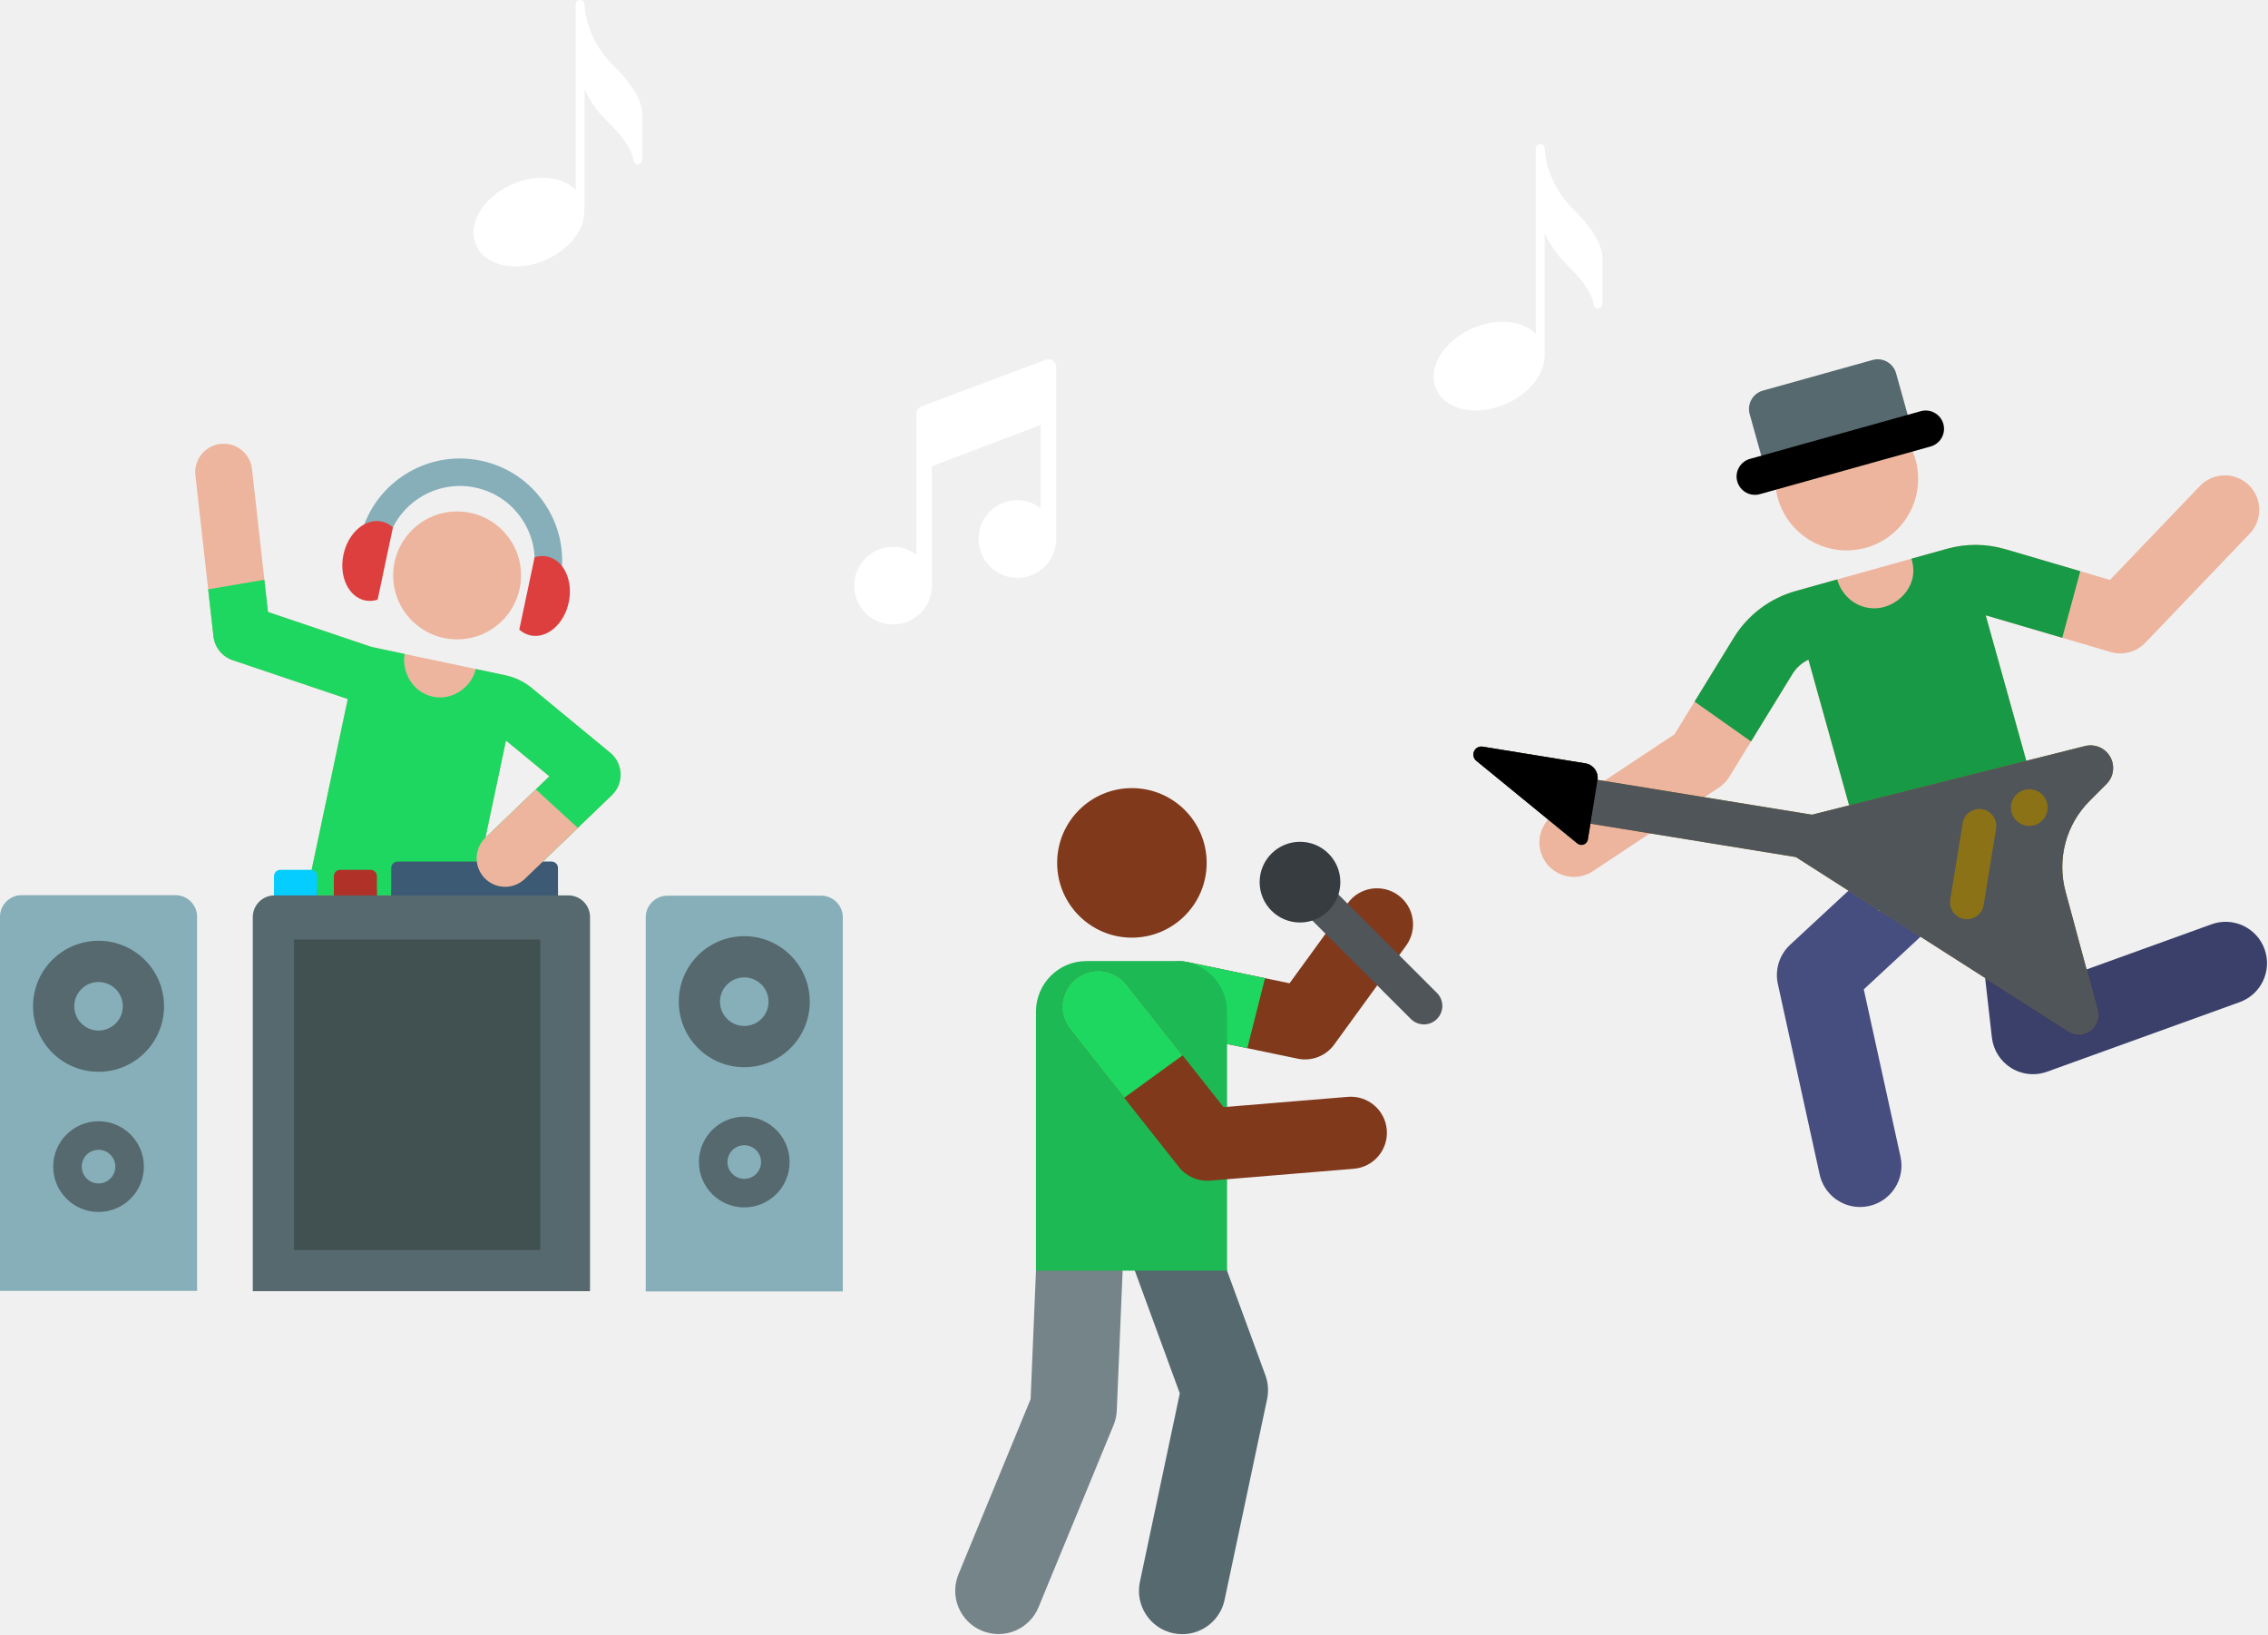
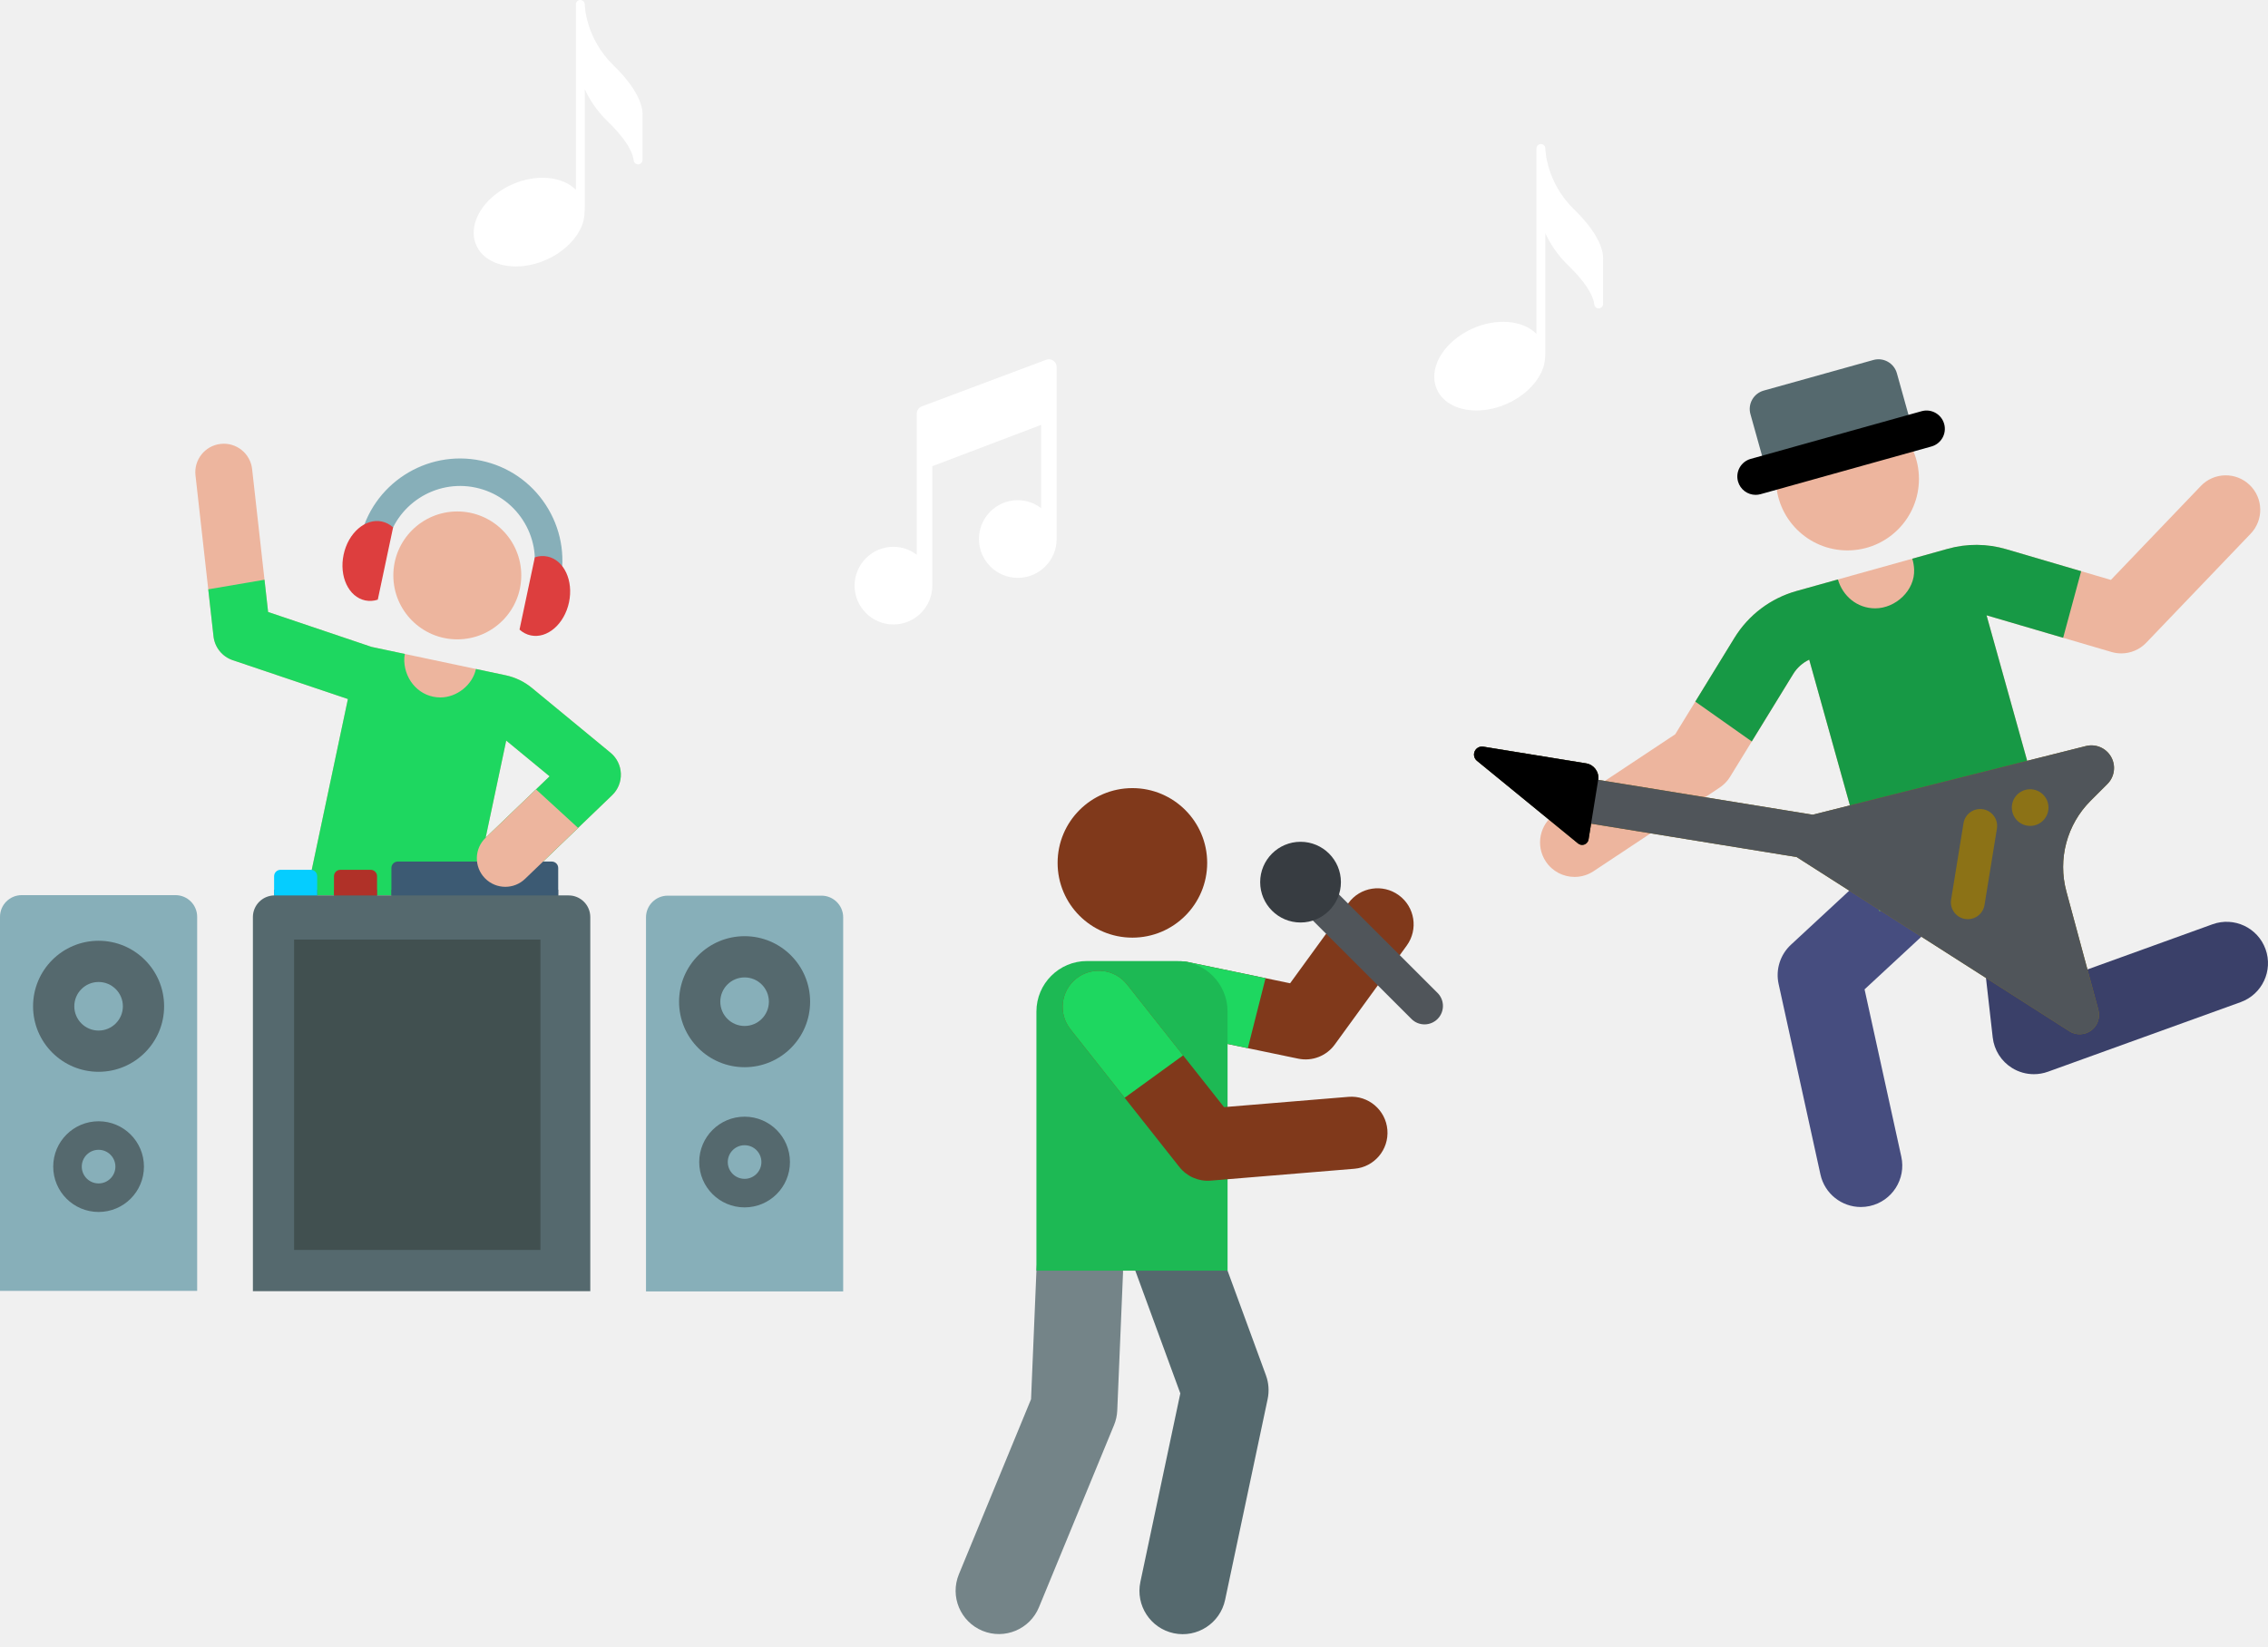
- <svg xmlns="http://www.w3.org/2000/svg" width="1370" height="987" viewBox="0 0 1370 987" fill="none">
-   <path d="M1228.04 648.78C1223.44 648.78 1218.86 647.508 1214.86 645.02C1208.36 640.986 1204.07 634.2 1203.21 626.599L1192.36 530.981C1190.81 517.265 1200.67 504.884 1214.39 503.329C1228.11 501.778 1240.48 511.634 1242.04 525.35L1249.31 589.523L1335.92 558.237C1348.91 553.547 1363.23 560.271 1367.92 573.254C1372.61 586.237 1365.89 600.565 1352.91 605.256L1236.53 647.293C1233.78 648.288 1230.9 648.78 1228.04 648.78Z" fill="#3A4069" />
-   <path d="M1123.57 729C1112.09 729 1101.75 721.036 1099.18 709.357L1073.93 594.296C1072.03 585.643 1074.85 576.63 1081.35 570.606L1159.42 498.231C1169.54 488.847 1185.35 489.445 1194.74 499.568C1204.13 509.691 1203.53 525.507 1193.4 534.892L1125.82 597.545L1148.01 698.638C1150.97 712.122 1142.44 725.452 1128.96 728.412C1127.15 728.81 1125.35 729 1123.57 729Z" fill="#464D7F" />
-   <path d="M1115.49 332.426C1139.33 332.426 1158.66 313.099 1158.66 289.256C1158.66 265.414 1139.33 246.086 1115.49 246.086C1091.65 246.086 1072.32 265.414 1072.32 289.256C1072.32 313.099 1091.65 332.426 1115.49 332.426Z" fill="#EDB59E" />
-   <path d="M1358.31 292.875C1350 284.921 1336.81 285.208 1328.86 293.519L1274.55 350.254L1211.33 331.688C1199.81 328.309 1187.62 328.227 1176.07 331.453L1117.99 347.665C1117.99 347.666 1117.99 347.666 1117.99 347.667L1084.84 356.921C1069.12 361.307 1055.77 371.383 1047.23 385.288L1011.5 443.487L939.196 491.446C929.61 497.805 926.993 510.732 933.352 520.318C937.362 526.363 943.982 529.635 950.729 529.635C954.683 529.635 958.682 528.51 962.224 526.161L1038.36 475.661C1040.88 473.986 1043.01 471.782 1044.6 469.201L1082.73 407.083C1085.07 403.278 1088.43 400.298 1092.4 398.418L1134.79 550.227L1241.05 520.56L1199.48 371.631C1199.51 371.642 1199.55 371.65 1199.59 371.66L1274.97 393.796C1276.91 394.365 1278.88 394.641 1280.84 394.641C1286.44 394.64 1291.9 392.38 1295.89 388.213L1358.96 322.326C1366.91 314.015 1366.62 300.83 1358.31 292.875Z" fill="#EDB59E" />
-   <path d="M1245.72 385.207L1256.62 344.988L1211.33 331.689C1199.81 328.31 1187.62 328.228 1176.07 331.454L1154.63 337.439C1155.26 339.504 1155.65 341.673 1155.75 343.907C1156.32 356.603 1144.54 367.416 1132.24 367.416C1121.22 367.416 1112.6 359.885 1109.73 349.972L1084.84 356.921C1069.13 361.307 1055.77 371.383 1047.23 385.288L1023.62 423.751L1057.72 447.823L1082.73 407.085C1085.07 403.28 1088.43 400.3 1092.4 398.42L1134.79 550.229L1241.05 520.562L1199.48 371.633C1199.51 371.644 1199.55 371.652 1199.59 371.662L1245.72 385.207Z" fill="#179945" />
-   <path d="M1145.34 225.438C1143.62 219.3 1137.26 215.715 1131.12 217.427L1064.92 235.91C1058.78 237.624 1055.2 243.988 1056.91 250.125L1068.98 293.358L1157.41 268.673L1145.34 225.438Z" fill="#55696E" />
-   <path d="M1259.46 450.597L1094.54 492.071L964.993 471.021C965.69 466.274 962.455 461.83 957.703 461.057L895.612 450.968C893.454 450.617 891.327 451.76 890.43 453.754C889.531 455.747 890.084 458.097 891.777 459.481L952.822 509.412C953.903 510.296 955.374 510.536 956.68 510.042C957.986 509.547 958.929 508.393 959.153 507.015L960.703 497.473L1084.82 517.64L1249.45 622.823C1253.51 625.417 1258.75 625.248 1262.63 622.397C1266.52 619.546 1268.25 614.601 1267 609.95L1247.68 538.415C1242.4 518.868 1247.97 497.99 1262.29 483.675L1272.45 473.51C1276.8 469.165 1277.71 462.453 1274.68 457.107C1271.64 451.763 1265.42 449.098 1259.46 450.597Z" fill="#8C7216" />
-   <path d="M1259.46 450.597L1094.54 492.071L964.993 471.021C965.69 466.274 962.455 461.83 957.703 461.057L895.612 450.968C893.454 450.617 891.327 451.76 890.43 453.754C889.531 455.747 890.084 458.097 891.777 459.481L952.822 509.412C953.903 510.296 955.374 510.536 956.68 510.042C957.986 509.547 958.929 508.393 959.153 507.015L960.703 497.473L1084.82 517.64L1249.45 622.823C1253.51 625.417 1258.75 625.248 1262.63 622.397C1266.52 619.546 1268.25 614.601 1267 609.95L1247.68 538.415C1242.4 518.868 1247.97 497.99 1262.29 483.675L1272.45 473.51C1276.8 469.165 1277.71 462.453 1274.68 457.107C1271.64 451.763 1265.42 449.098 1259.46 450.597ZM1205.74 500.483L1198.25 546.59C1197.73 549.808 1195.76 552.43 1193.11 553.895C1191.17 554.968 1188.88 555.421 1186.52 555.039C1180.95 554.134 1177.17 548.884 1178.08 543.311L1185.57 497.205C1186.47 491.634 1191.72 487.851 1197.29 488.756C1202.87 489.66 1206.65 494.911 1205.74 500.483ZM1231.17 497.439C1225.82 500.401 1219.08 498.466 1216.12 493.119C1213.16 487.771 1215.1 481.034 1220.44 478.073C1225.79 475.112 1232.53 477.046 1235.49 482.394C1238.45 487.74 1236.52 494.478 1231.17 497.439Z" fill="#50555A" />
-   <path d="M890.427 453.754C889.528 455.747 890.081 458.097 891.774 459.481L952.82 509.412C953.901 510.296 955.372 510.536 956.678 510.042C957.984 509.547 958.927 508.393 959.151 507.015L960.701 497.475L964.992 471.022C965.69 466.275 962.454 461.831 957.702 461.058L895.611 450.969C893.451 450.618 891.325 451.76 890.427 453.754Z" fill="black" />
-   <path d="M1060.05 298.876C1055.21 298.876 1050.77 295.675 1049.4 290.784C1047.76 284.899 1051.2 278.796 1057.08 277.153L1160.25 248.35C1166.14 246.705 1172.24 250.146 1173.89 256.031C1175.53 261.917 1172.09 268.02 1166.2 269.663L1063.03 298.465C1062.04 298.742 1061.04 298.876 1060.05 298.876Z" fill="black" />
-   <path d="M370.53 39.587C353.353 22.946 353.074 2.878 353.074 2.683C353.074 1.202 351.872 0 350.391 0C348.91 0 347.709 1.202 347.709 2.683V32.451V114.658C339.607 106.441 323.693 104.821 308.857 111.557C298.595 116.22 290.595 124.131 287.454 132.724C285.404 138.334 285.525 143.825 287.797 148.606C291.585 156.571 300.774 160.922 311.494 160.922C317.485 160.922 323.955 159.562 330.225 156.716C340.487 152.053 348.489 144.142 351.628 135.549C352.921 132.007 353.077 128.426 353.077 124.716C353.077 122.704 353.077 120.694 353.077 118.682C353.077 115.809 353.077 112.936 353.077 110.065C353.077 106.634 353.077 103.206 353.077 99.774C353.077 96.091 353.077 92.408 353.077 88.721C353.077 85.086 353.077 81.454 353.077 77.819C353.077 74.538 353.077 71.259 353.077 67.978C353.077 65.355 353.077 62.733 353.077 60.11C353.077 58.449 353.077 56.788 353.077 55.125C353.077 54.693 353.077 54.258 353.077 53.827C355.902 60.008 360.189 66.801 366.802 73.207C380.422 86.4 382.386 94.092 382.598 96.788C382.708 98.189 383.877 99.259 385.27 99.259C385.305 99.259 385.34 99.259 385.377 99.257C386.818 99.2 387.952 98.017 387.952 96.576V69.915C388.175 67.831 388.341 56.84 370.53 39.587Z" fill="white" />
-   <path d="M950.53 126.587C933.353 109.946 933.074 89.878 933.074 89.683C933.074 88.202 931.872 87 930.391 87C928.91 87 927.709 88.202 927.709 89.683V119.451V201.658C919.607 193.441 903.693 191.821 888.857 198.557C878.595 203.22 870.595 211.131 867.454 219.724C865.404 225.334 865.525 230.825 867.797 235.606C871.585 243.571 880.774 247.922 891.494 247.922C897.485 247.922 903.955 246.562 910.225 243.716C920.487 239.053 928.489 231.142 931.628 222.549C932.921 219.007 933.077 215.426 933.077 211.716C933.077 209.704 933.077 207.694 933.077 205.682C933.077 202.809 933.077 199.936 933.077 197.065C933.077 193.634 933.077 190.206 933.077 186.774C933.077 183.091 933.077 179.408 933.077 175.721C933.077 172.086 933.077 168.454 933.077 164.819C933.077 161.538 933.077 158.259 933.077 154.978C933.077 152.355 933.077 149.734 933.077 147.11C933.077 145.449 933.077 143.788 933.077 142.125C933.077 141.693 933.077 141.259 933.077 140.827C935.902 147.008 940.189 153.801 946.802 160.207C960.422 173.401 962.386 181.092 962.598 183.788C962.708 185.189 963.877 186.259 965.27 186.259C965.305 186.259 965.34 186.259 965.377 186.257C966.818 186.2 967.952 185.017 967.952 183.577V156.915C968.175 154.831 968.341 143.84 950.53 126.587Z" fill="white" />
-   <path d="M539.462 377.165C552.398 377.165 562.924 366.641 562.924 353.704V281.567L628.615 256.621V306.901C624.682 303.923 619.84 302.089 614.538 302.089C601.602 302.089 591.076 312.614 591.076 325.55C591.076 338.487 601.602 349.011 614.538 349.011C627.474 349.011 638 338.487 638 325.55V221.693C638 220.154 637.244 218.716 635.979 217.836C634.724 216.966 633.106 216.754 631.658 217.299L556.582 245.453C554.753 246.14 553.539 247.891 553.539 249.848V335.054C549.605 332.077 544.763 330.242 539.462 330.242C526.526 330.242 516 340.768 516 353.704C516 366.639 526.526 377.165 539.462 377.165V377.165Z" fill="white" />
-   <path d="M783.865 639.407L708.496 623.719C696.715 621.267 689.151 609.727 691.604 597.945C694.056 586.167 705.596 578.604 717.377 581.056L778.96 593.875L814.145 545.477C821.221 535.743 834.847 533.59 844.582 540.666C854.313 547.742 856.469 561.368 849.393 571.103L805.927 630.888C800.944 637.742 792.348 641.173 783.865 639.407V639.407Z" fill="#80391B" />
-   <path d="M764.137 590.791L717.377 581.056C705.596 578.604 694.056 586.167 691.604 597.949C689.151 609.731 696.715 621.267 708.496 623.719L753.44 633.075L764.137 590.791Z" fill="#1ED760" />
-   <path d="M593.195 984.953C579.842 979.452 573.479 964.17 578.976 950.817L622.543 845.079L625.838 766.377C626.438 751.948 638.645 740.74 653.054 741.344C667.479 741.948 678.688 754.136 678.083 768.564L674.598 851.87C674.469 854.915 673.81 857.917 672.649 860.736L627.327 970.739C621.853 984.029 606.602 990.478 593.195 984.953Z" fill="#748488" />
-   <path d="M708.723 986.427C694.598 983.437 685.569 969.558 688.563 955.429L712.676 841.562L680.317 753.332C675.343 739.773 682.302 724.752 695.861 719.781C709.42 714.806 724.438 721.765 729.413 735.325L764.364 830.615C766.056 835.231 766.414 840.229 765.397 845.036L739.721 966.267C736.73 980.392 722.851 989.421 708.723 986.427V986.427Z" fill="#55696E" />
-   <path d="M741.206 767.469H625.791V610.955C625.791 594.105 639.452 580.448 656.298 580.448H710.699C727.549 580.448 741.206 594.105 741.206 610.955V767.469Z" fill="#1DB954" />
-   <path d="M728.894 521.158C728.894 546.097 708.676 566.315 683.736 566.315C658.797 566.315 638.579 546.097 638.579 521.158C638.579 496.218 658.797 476 683.736 476C708.676 476 728.894 496.218 728.894 521.158Z" fill="#80391B" />
-   <path d="M817.779 705.898L731.019 713.067C723.748 713.668 716.66 710.588 712.13 704.865L646.321 621.617C638.859 612.179 640.462 598.475 649.904 591.013C659.339 583.543 673.046 585.154 680.508 594.592L739.073 668.674L814.188 662.467C826.18 661.477 836.707 670.397 837.697 682.389C838.687 694.366 829.783 704.908 817.779 705.898V705.898Z" fill="#80391B" />
-   <path d="M714.36 637.411L680.508 594.592C673.046 585.154 659.339 583.543 649.904 591.013C640.462 598.475 638.859 612.179 646.321 621.617L679.062 663.029L714.36 637.411Z" fill="#1ED760" />
-   <path d="M852.246 615.442L788.535 551.801C784.184 547.454 784.18 540.405 788.527 536.058C792.87 531.707 799.919 531.704 804.27 536.047L867.981 599.692C872.332 604.035 872.336 611.083 867.989 615.434C863.65 619.781 856.601 619.789 852.246 615.442Z" fill="#50555A" />
-   <path d="M809.646 532.791C809.646 546.253 798.73 557.165 785.272 557.165C771.81 557.165 760.894 546.253 760.894 532.791C760.894 519.329 771.81 508.417 785.272 508.417C798.73 508.417 809.646 519.329 809.646 532.791Z" fill="#373C41" />
-   <path d="M318.483 402.727V402.79C318.561 402.787 318.569 402.768 318.483 402.727Z" fill="#EDB59E" />
-   <path d="M128.918 384.342C129.662 390.981 134.182 396.589 140.512 398.725L210.07 422.196L184.954 540.819H285.853L289.215 524.941C290.013 526.887 291.17 528.723 292.716 530.331C299.3 537.182 310.187 537.393 317.034 530.814L369.605 480.293C373.143 476.893 375.061 472.143 374.874 467.238C374.687 462.334 372.414 457.743 368.629 454.622L321.154 415.48C316.575 411.705 311.151 409.091 305.345 407.861L224.344 390.711L161.884 369.635L152.222 283.289C151.166 273.848 142.657 267.046 133.217 268.11C123.779 269.166 116.982 277.675 118.038 287.114L128.918 384.342ZM305.656 447.291L331.842 468.876L293.229 505.983L305.656 447.291Z" fill="#EDB59E" />
-   <path d="M318.483 402.727V402.79C318.561 402.787 318.569 402.768 318.483 402.727Z" fill="#1ED760" />
-   <path d="M140.513 398.725L210.071 422.196L184.954 540.819H285.853L289.215 524.941C290.013 526.887 291.17 528.723 292.716 530.331C296.093 533.845 300.602 535.612 305.118 535.612C309.404 535.611 313.698 534.019 317.033 530.813L369.604 480.292C373.142 476.892 375.06 472.142 374.873 467.237C374.686 462.333 372.413 457.742 368.628 454.621L321.153 415.479C316.573 411.704 311.15 409.09 305.344 407.86L287.364 404.053C285.32 413.716 275.806 421.234 265.925 421.234C253.688 421.234 244.626 411.232 244.096 399.405C244.027 397.89 244.152 396.403 244.44 394.964L224.342 390.708L161.883 369.633L159.703 350.151L125.739 355.935L128.918 384.34C129.662 390.981 134.182 396.589 140.513 398.725ZM305.656 447.291L331.842 468.876L293.229 505.983L305.656 447.291Z" fill="#1ED760" />
-   <path d="M276.12 386.154C297.452 386.154 314.744 368.861 314.744 347.53C314.744 326.198 297.452 308.906 276.12 308.906C254.789 308.906 237.496 326.198 237.496 347.53C237.496 368.861 254.789 386.154 276.12 386.154Z" fill="#EDB59E" />
-   <path d="M336.284 360.639L320.043 357.2L321.981 348.047C324.481 336.241 322.233 324.17 315.653 314.054C309.074 303.939 298.949 296.991 287.143 294.492C262.775 289.33 238.749 304.961 233.587 329.331L231.649 338.484L215.408 335.044L217.346 325.891C224.403 292.566 257.246 271.193 290.582 278.25C306.725 281.668 320.572 291.168 329.57 305C338.568 318.832 341.64 335.341 338.222 351.485L336.284 360.639Z" fill="#87AFB9" />
-   <path d="M237.356 318.506C235.416 316.764 233.128 315.537 230.562 314.993C220.596 312.882 210.258 321.837 207.473 334.992C204.687 348.148 210.509 360.524 220.475 362.633C223.04 363.176 225.63 362.982 228.109 362.175L237.356 318.506Z" fill="#DD3E3E" />
-   <path d="M322.931 336.591C325.411 335.785 328 335.589 330.565 336.133C340.531 338.244 346.353 350.619 343.567 363.774C340.781 376.93 330.444 385.884 320.478 383.773C317.913 383.23 315.624 382.002 313.684 380.26L322.931 336.591Z" fill="#DD3E3E" />
-   <path d="M119.051 779.674H0V553.737C0 546.503 5.864 540.64 13.097 540.64H105.953C113.187 540.64 119.05 546.504 119.05 553.737V779.674H119.051Z" fill="#87AFB9" />
-   <path d="M509.111 780H390.059V554.062C390.059 546.828 395.923 540.965 403.156 540.965H496.012C503.246 540.965 509.109 546.829 509.109 554.062V780H509.111Z" fill="#87AFB9" />
-   <path d="M343.314 540.802H337.049V537.363H236.334V540.802H227.665V537.363H201.656V540.802H191.51V537.363H165.501V540.816C158.404 540.974 152.697 546.765 152.697 553.899V779.837H356.412V553.9C356.413 546.666 350.548 540.802 343.314 540.802Z" fill="#55696E" />
-   <path d="M227.665 540.818V529.211C227.665 527.072 225.931 525.337 223.791 525.337H205.529C203.39 525.337 201.655 527.071 201.655 529.211V540.818H227.665V540.818Z" fill="#B03128" />
-   <path d="M337.05 540.818V524.231C337.05 522.092 335.316 520.357 333.176 520.357H240.208C238.069 520.357 236.334 522.091 236.334 524.231V540.818H337.05Z" fill="#3C5A73" />
-   <path d="M191.511 540.818V529.211C191.511 527.072 189.777 525.337 187.637 525.337H169.375C167.236 525.337 165.501 527.071 165.501 529.211V540.818H191.511V540.818Z" fill="#05CDFF" />
-   <path d="M59.526 647.332C81.378 647.332 99.093 629.617 99.093 607.764C99.093 585.912 81.378 568.198 59.526 568.198C37.674 568.198 19.959 585.912 19.959 607.764C19.959 629.617 37.674 647.332 59.526 647.332Z" fill="#55696E" />
-   <path d="M59.526 622.43C67.625 622.43 74.191 615.864 74.191 607.765C74.191 599.665 67.625 593.1 59.526 593.1C51.427 593.1 44.861 599.665 44.861 607.765C44.861 615.864 51.427 622.43 59.526 622.43Z" fill="#87AFB9" />
-   <path d="M59.526 731.998C74.654 731.998 86.918 719.734 86.918 704.606C86.918 689.477 74.654 677.214 59.526 677.214C44.398 677.214 32.134 689.477 32.134 704.606C32.134 719.734 44.398 731.998 59.526 731.998Z" fill="#55696E" />
-   <path d="M59.526 714.758C65.133 714.758 69.678 710.212 69.678 704.606C69.678 698.999 65.133 694.454 59.526 694.454C53.919 694.454 49.374 698.999 49.374 704.606C49.374 710.212 53.919 714.758 59.526 714.758Z" fill="#87AFB9" />
-   <path d="M449.582 644.565C471.434 644.565 489.149 626.85 489.149 604.998C489.149 583.145 471.434 565.431 449.582 565.431C427.73 565.431 410.015 583.145 410.015 604.998C410.015 626.85 427.73 644.565 449.582 644.565Z" fill="#55696E" />
-   <path d="M449.582 619.663C457.681 619.663 464.247 613.097 464.247 604.997C464.247 596.898 457.681 590.333 449.582 590.333C441.483 590.333 434.917 596.898 434.917 604.997C434.917 613.097 441.483 619.663 449.582 619.663Z" fill="#87AFB9" />
-   <path d="M449.582 729.231C464.71 729.231 476.974 716.967 476.974 701.839C476.974 686.71 464.71 674.447 449.582 674.447C434.454 674.447 422.19 686.71 422.19 701.839C422.19 716.967 434.454 729.231 449.582 729.231Z" fill="#55696E" />
-   <path d="M449.582 711.991C455.189 711.991 459.734 707.445 459.734 701.839C459.734 696.232 455.189 691.687 449.582 691.687C443.975 691.687 439.43 696.232 439.43 701.839C439.43 707.445 443.975 711.991 449.582 711.991Z" fill="#87AFB9" />
-   <path d="M326.312 567.479H177.574V754.931H326.312V567.479Z" fill="#415050" />
-   <path d="M323.641 476.757L293.198 506.012C286.349 512.593 286.132 523.481 292.714 530.33C296.091 533.844 300.6 535.611 305.116 535.611C309.402 535.611 313.696 534.018 317.031 530.813L349.047 500.045L323.641 476.757Z" fill="#EDB59E" />
+ <svg xmlns="http://www.w3.org/2000/svg" width="168" height="122" viewBox="0 0 168 122" fill="none">
+   <path d="M150.656 79.592C150.091 79.592 149.53 79.436 149.039 79.131C148.241 78.636 147.715 77.804 147.609 76.871L146.279 65.141C146.088 63.458 147.298 61.939 148.981 61.748C150.665 61.558 152.182 62.767 152.373 64.45L153.266 72.323L163.891 68.484C165.484 67.909 167.241 68.734 167.817 70.327C168.392 71.919 167.567 73.677 165.975 74.253L151.698 79.41C151.36 79.532 151.007 79.592 150.656 79.592Z" fill="#3A4069" />
+   <path d="M137.84 89.434C136.431 89.434 135.162 88.457 134.848 87.024L131.749 72.908C131.516 71.847 131.863 70.741 132.66 70.002L142.237 61.123C143.479 59.972 145.419 60.045 146.571 61.287C147.722 62.529 147.649 64.469 146.407 65.621L138.116 73.307L140.838 85.709C141.201 87.363 140.155 88.998 138.5 89.362C138.279 89.41 138.057 89.434 137.84 89.434Z" fill="#464D7F" />
+   <path d="M136.848 40.782C139.773 40.782 142.144 38.411 142.144 35.486C142.144 32.561 139.773 30.19 136.848 30.19C133.923 30.19 131.552 32.561 131.552 35.486C131.552 38.411 133.923 40.782 136.848 40.782Z" fill="#EDB59E" />
+   <path d="M166.637 35.93C165.618 34.954 164 34.989 163.024 36.009L156.362 42.969L148.605 40.691C147.193 40.277 145.697 40.267 144.28 40.663L137.155 42.651C137.155 42.652 137.155 42.652 137.155 42.652L133.088 43.787C131.16 44.325 129.521 45.561 128.474 47.267L124.09 54.407L115.221 60.291C114.044 61.071 113.723 62.657 114.504 63.833C114.996 64.574 115.808 64.976 116.635 64.976C117.12 64.976 117.611 64.838 118.046 64.549L127.386 58.354C127.695 58.149 127.957 57.878 128.151 57.562L132.83 49.941C133.116 49.474 133.529 49.108 134.016 48.878L139.215 67.502L152.252 63.862L147.152 45.592C147.156 45.593 147.161 45.594 147.166 45.595L156.413 48.311C156.651 48.381 156.893 48.414 157.133 48.414C157.82 48.414 158.49 48.137 158.979 47.626L166.717 39.543C167.692 38.523 167.657 36.906 166.637 35.93Z" fill="#EDB59E" />
+   <path d="M152.825 47.257L154.161 42.323L148.605 40.692C147.193 40.277 145.697 40.267 144.28 40.663L141.65 41.397C141.727 41.65 141.775 41.916 141.787 42.191C141.857 43.748 140.412 45.075 138.903 45.075C137.552 45.075 136.494 44.151 136.142 42.935L133.088 43.787C131.16 44.325 129.522 45.561 128.474 47.267L125.577 51.986L129.761 54.939L132.83 49.941C133.116 49.474 133.529 49.109 134.016 48.878L139.215 67.502L152.252 63.862L147.152 45.592C147.156 45.593 147.161 45.594 147.166 45.596L152.825 47.257Z" fill="#179945" />
+   <path d="M140.51 27.657C140.299 26.904 139.519 26.464 138.766 26.674L130.645 28.941C129.892 29.152 129.452 29.933 129.662 30.685L131.143 35.989L141.99 32.961L140.51 27.657Z" fill="#55696E" />
+   <path d="M154.51 55.279L134.278 60.367L118.385 57.785C118.471 57.203 118.074 56.657 117.491 56.562L109.874 55.325C109.609 55.282 109.348 55.422 109.238 55.666C109.128 55.911 109.195 56.199 109.403 56.369L116.892 62.495C117.025 62.603 117.205 62.633 117.365 62.572C117.526 62.511 117.641 62.37 117.669 62.201L117.859 61.03L133.085 63.504L153.283 76.408C153.781 76.726 154.423 76.705 154.9 76.356C155.376 76.006 155.589 75.399 155.435 74.829L153.065 66.053C152.417 63.655 153.101 61.093 154.857 59.337L156.104 58.09C156.638 57.557 156.749 56.734 156.377 56.078C156.005 55.422 155.241 55.095 154.51 55.279Z" fill="#8C7216" />
+   <path d="M154.51 55.279L134.278 60.367L118.385 57.785C118.471 57.203 118.074 56.657 117.491 56.562L109.874 55.325C109.609 55.282 109.348 55.422 109.238 55.667C109.128 55.911 109.195 56.199 109.403 56.369L116.892 62.495C117.025 62.603 117.205 62.633 117.365 62.572C117.526 62.511 117.641 62.37 117.669 62.201L117.859 61.03L133.085 63.504L153.283 76.408C153.781 76.726 154.423 76.706 154.9 76.356C155.376 76.006 155.589 75.399 155.435 74.829L153.065 66.053C152.417 63.655 153.101 61.093 154.857 59.337L156.104 58.09C156.638 57.557 156.749 56.734 156.377 56.078C156.005 55.422 155.241 55.095 154.51 55.279ZM147.92 61.399L147.001 67.056C146.937 67.451 146.695 67.772 146.371 67.952C146.133 68.084 145.851 68.139 145.563 68.092C144.879 67.981 144.415 67.337 144.526 66.653L145.445 60.997C145.556 60.314 146.2 59.85 146.884 59.961C147.567 60.072 148.031 60.716 147.92 61.399ZM151.04 61.026C150.384 61.389 149.557 61.152 149.194 60.496C148.831 59.84 149.068 59.013 149.724 58.65C150.38 58.287 151.206 58.524 151.57 59.18C151.933 59.836 151.696 60.663 151.04 61.026Z" fill="#50555A" />
+   <path d="M109.238 55.666C109.127 55.911 109.195 56.199 109.403 56.369L116.892 62.495C117.025 62.603 117.205 62.633 117.365 62.572C117.525 62.511 117.641 62.37 117.669 62.201L117.859 61.03L118.385 57.785C118.471 57.203 118.074 56.657 117.491 56.563L109.874 55.325C109.609 55.282 109.348 55.422 109.238 55.666Z" fill="black" />
+   <path d="M130.047 36.666C129.453 36.666 128.908 36.273 128.741 35.673C128.539 34.951 128.961 34.203 129.683 34.001L142.34 30.468C143.062 30.266 143.811 30.688 144.012 31.41C144.214 32.132 143.792 32.881 143.07 33.082L130.413 36.616C130.291 36.65 130.168 36.666 130.047 36.666Z" fill="black" />
+   <path d="M45.457 4.856C43.349 2.815 43.315 0.353 43.315 0.329C43.315 0.147 43.168 0 42.986 0C42.804 0 42.657 0.147 42.657 0.329V3.981V14.066C41.663 13.058 39.711 12.859 37.891 13.686C36.632 14.258 35.65 15.228 35.265 16.283C35.013 16.971 35.028 17.645 35.307 18.231C35.772 19.208 36.899 19.742 38.214 19.742C38.949 19.742 39.743 19.575 40.512 19.226C41.771 18.654 42.753 17.683 43.138 16.629C43.296 16.195 43.315 15.755 43.315 15.3C43.315 15.053 43.315 14.807 43.315 14.56C43.315 14.207 43.315 13.855 43.315 13.503C43.315 13.082 43.315 12.661 43.315 12.24C43.315 11.788 43.315 11.337 43.315 10.884C43.315 10.438 43.315 9.993 43.315 9.547C43.315 9.144 43.315 8.742 43.315 8.34C43.315 8.018 43.315 7.696 43.315 7.374C43.315 7.171 43.315 6.967 43.315 6.763C43.315 6.71 43.315 6.656 43.315 6.603C43.662 7.362 44.188 8.195 44.999 8.981C46.67 10.6 46.911 11.543 46.937 11.874C46.951 12.046 47.094 12.177 47.265 12.177C47.269 12.177 47.273 12.177 47.278 12.177C47.455 12.17 47.594 12.025 47.594 11.848V8.577C47.621 8.321 47.642 6.973 45.457 4.856Z" fill="white" />
+   <path d="M116.611 15.53C114.504 13.488 114.469 11.026 114.469 11.002C114.469 10.821 114.322 10.673 114.14 10.673C113.959 10.673 113.811 10.821 113.811 11.002V14.654V24.739C112.817 23.731 110.865 23.532 109.045 24.359C107.786 24.931 106.805 25.902 106.419 26.956C106.168 27.644 106.183 28.318 106.461 28.904C106.926 29.881 108.053 30.415 109.368 30.415C110.103 30.415 110.897 30.248 111.666 29.899C112.925 29.327 113.907 28.356 114.292 27.302C114.451 26.868 114.47 26.428 114.47 25.973C114.47 25.726 114.47 25.48 114.47 25.233C114.47 24.881 114.47 24.528 114.47 24.176C114.47 23.755 114.47 23.334 114.47 22.913C114.47 22.462 114.47 22.01 114.47 21.558C114.47 21.111 114.47 20.666 114.47 20.22C114.47 19.817 114.47 19.415 114.47 19.013C114.47 18.691 114.47 18.369 114.47 18.047C114.47 17.844 114.47 17.64 114.47 17.436C114.47 17.383 114.47 17.33 114.47 17.277C114.816 18.035 115.342 18.868 116.154 19.654C117.825 21.273 118.065 22.216 118.091 22.547C118.105 22.719 118.248 22.85 118.419 22.85C118.424 22.85 118.428 22.85 118.432 22.85C118.609 22.843 118.748 22.698 118.748 22.521V19.25C118.776 18.995 118.796 17.646 116.611 15.53Z" fill="white" />
+   <path d="M66.181 46.271C67.768 46.271 69.059 44.979 69.059 43.392V34.543L77.118 31.482V37.651C76.636 37.285 76.042 37.06 75.391 37.06C73.805 37.06 72.513 38.351 72.513 39.938C72.513 41.526 73.805 42.817 75.391 42.817C76.978 42.817 78.27 41.526 78.27 39.938V27.197C78.27 27.008 78.177 26.832 78.022 26.724C77.868 26.617 77.669 26.591 77.492 26.658L68.281 30.112C68.057 30.196 67.908 30.411 67.908 30.651V41.104C67.425 40.739 66.831 40.514 66.181 40.514C64.594 40.514 63.303 41.805 63.303 43.392C63.303 44.979 64.594 46.271 66.181 46.271V46.271Z" fill="white" />
+   <path d="M96.164 78.442L86.918 76.518C85.473 76.217 84.545 74.801 84.846 73.356C85.147 71.911 86.562 70.983 88.008 71.284L95.563 72.856L99.879 66.919C100.747 65.725 102.419 65.461 103.613 66.329C104.807 67.197 105.071 68.869 104.203 70.063L98.871 77.397C98.26 78.238 97.205 78.659 96.164 78.442V78.442Z" fill="#80391B" />
+   <path d="M93.744 72.478L88.008 71.284C86.562 70.983 85.147 71.911 84.846 73.356C84.545 74.802 85.473 76.217 86.918 76.518L92.432 77.666L93.744 72.478Z" fill="#1ED760" />
+   <path d="M72.773 120.834C71.135 120.159 70.354 118.284 71.029 116.646L76.374 103.674L76.778 94.019C76.851 92.249 78.349 90.874 80.117 90.948C81.886 91.022 83.261 92.517 83.187 94.287L82.76 104.507C82.744 104.881 82.663 105.249 82.52 105.595L76.96 119.09C76.289 120.721 74.418 121.512 72.773 120.834Z" fill="#748488" />
+   <path d="M86.946 121.015C85.213 120.648 84.106 118.945 84.473 117.212L87.431 103.243L83.461 92.419C82.851 90.755 83.705 88.912 85.368 88.303C87.032 87.692 88.874 88.546 89.484 90.21L93.772 101.9C93.98 102.466 94.024 103.079 93.899 103.669L90.749 118.542C90.382 120.274 88.679 121.382 86.946 121.015V121.015Z" fill="#55696E" />
+   <path d="M90.931 94.153H76.772V74.952C76.772 72.885 78.448 71.209 80.514 71.209H87.189C89.256 71.209 90.931 72.885 90.931 74.952V94.153Z" fill="#1DB954" />
+   <path d="M89.421 63.936C89.421 66.995 86.94 69.475 83.881 69.475C80.821 69.475 78.341 66.995 78.341 63.936C78.341 60.876 80.821 58.396 83.881 58.396C86.94 58.396 89.421 60.876 89.421 63.936Z" fill="#80391B" />
+   <path d="M100.325 86.6L89.681 87.479C88.789 87.553 87.92 87.175 87.364 86.473L79.291 76.26C78.375 75.102 78.572 73.421 79.73 72.505C80.888 71.589 82.569 71.787 83.485 72.945L90.669 82.033L99.885 81.271C101.356 81.15 102.647 82.244 102.769 83.716C102.89 85.185 101.798 86.478 100.325 86.6V86.6Z" fill="#80391B" />
+   <path d="M87.638 78.198L83.485 72.945C82.569 71.787 80.888 71.589 79.73 72.505C78.572 73.421 78.375 75.102 79.291 76.26L83.307 81.34L87.638 78.198Z" fill="#1ED760" />
+   <path d="M104.554 75.502L96.737 67.695C96.204 67.162 96.203 66.297 96.737 65.764C97.269 65.23 98.134 65.229 98.668 65.762L106.484 73.57C107.018 74.103 107.018 74.968 106.485 75.501C105.952 76.035 105.088 76.036 104.554 75.502Z" fill="#50555A" />
+   <path d="M99.327 65.363C99.327 67.014 97.988 68.353 96.337 68.353C94.686 68.353 93.346 67.014 93.346 65.363C93.346 63.711 94.686 62.373 96.337 62.373C97.988 62.373 99.327 63.711 99.327 65.363Z" fill="#373C41" />
+   <path d="M39.072 49.406V49.414C39.081 49.414 39.082 49.411 39.072 49.406Z" fill="#EDB59E" />
+   <path d="M15.816 47.151C15.907 47.965 16.461 48.654 17.238 48.916L25.771 51.795L22.69 66.348H35.068L35.481 64.4C35.579 64.638 35.721 64.864 35.91 65.061C36.718 65.901 38.054 65.927 38.894 65.12L45.343 58.922C45.777 58.505 46.012 57.922 45.989 57.321C45.967 56.719 45.688 56.156 45.223 55.773L39.399 50.971C38.837 50.508 38.172 50.187 37.46 50.036L27.523 47.932L19.86 45.347L18.675 34.754C18.545 33.596 17.501 32.761 16.343 32.892C15.185 33.021 14.351 34.065 14.481 35.223L15.816 47.151ZM37.498 54.874L40.71 57.522L35.973 62.074L37.498 54.874Z" fill="#EDB59E" />
+   <path d="M39.072 49.407V49.414C39.081 49.414 39.082 49.411 39.072 49.407Z" fill="#1ED760" />
+   <path d="M17.238 48.916L25.771 51.795L22.69 66.348H35.068L35.481 64.4C35.579 64.638 35.721 64.864 35.91 65.061C36.325 65.492 36.878 65.709 37.432 65.709C37.958 65.709 38.484 65.513 38.894 65.12L45.343 58.922C45.777 58.505 46.012 57.922 45.989 57.321C45.967 56.719 45.688 56.156 45.223 55.773L39.399 50.971C38.837 50.508 38.172 50.187 37.46 50.036L35.254 49.569C35.003 50.755 33.836 51.677 32.624 51.677C31.122 51.677 30.011 50.45 29.946 48.999C29.937 48.813 29.953 48.631 29.988 48.454L27.522 47.932L19.86 45.346L19.592 42.956L15.426 43.666L15.816 47.151C15.907 47.965 16.461 48.653 17.238 48.916ZM37.498 54.873L40.71 57.522L35.973 62.074L37.498 54.873Z" fill="#1ED760" />
+   <path d="M33.874 47.373C36.491 47.373 38.613 45.252 38.613 42.635C38.613 40.018 36.491 37.897 33.874 37.897C31.257 37.897 29.136 40.018 29.136 42.635C29.136 45.252 31.257 47.373 33.874 47.373Z" fill="#EDB59E" />
+   <path d="M41.255 44.243L39.263 43.821L39.501 42.698C39.807 41.25 39.532 39.769 38.724 38.528C37.917 37.287 36.675 36.435 35.227 36.128C32.237 35.495 29.29 37.413 28.656 40.402L28.419 41.525L26.426 41.103L26.664 39.98C27.53 35.892 31.559 33.27 35.649 34.136C37.629 34.555 39.328 35.72 40.432 37.417C41.535 39.114 41.912 41.14 41.493 43.12L41.255 44.243Z" fill="#87AFB9" />
+   <path d="M29.119 39.074C28.881 38.861 28.6 38.71 28.285 38.643C27.063 38.384 25.794 39.483 25.453 41.097C25.111 42.711 25.825 44.229 27.048 44.488C27.363 44.554 27.68 44.531 27.984 44.432L29.119 39.074Z" fill="#DD3E3E" />
+   <path d="M39.617 41.293C39.921 41.194 40.239 41.17 40.554 41.237C41.776 41.496 42.49 43.014 42.149 44.628C41.807 46.242 40.539 47.34 39.316 47.081C39.002 47.015 38.721 46.864 38.483 46.65L39.617 41.293Z" fill="#DD3E3E" />
+   <path d="M14.605 95.65H0V67.932C0 67.045 0.719 66.326 1.607 66.326H12.998C13.886 66.326 14.605 67.045 14.605 67.932V95.65H14.605Z" fill="#87AFB9" />
+   <path d="M62.458 95.69H47.852V67.972C47.852 67.085 48.572 66.365 49.459 66.365H60.851C61.738 66.365 62.458 67.085 62.458 67.972V95.69H62.458Z" fill="#87AFB9" />
+   <path d="M42.118 66.346H41.349V65.924H28.993V66.346H27.93V65.924H24.739V66.346H23.494V65.924H20.304V66.347C19.433 66.367 18.733 67.077 18.733 67.952V95.67H43.725V67.952C43.725 67.065 43.005 66.346 42.118 66.346Z" fill="#55696E" />
+   <path d="M27.93 66.347V64.924C27.93 64.661 27.717 64.448 27.455 64.448H25.214C24.952 64.448 24.739 64.661 24.739 64.924V66.347H27.93V66.347Z" fill="#B03128" />
+   <path d="M41.349 66.347V64.312C41.349 64.05 41.136 63.837 40.874 63.837H29.469C29.206 63.837 28.993 64.05 28.993 64.312V66.347H41.349Z" fill="#3C5A73" />
+   <path d="M23.495 66.347V64.924C23.495 64.661 23.282 64.448 23.019 64.448H20.779C20.517 64.448 20.304 64.661 20.304 64.924V66.347H23.495V66.347Z" fill="#05CDFF" />
+   <path d="M7.303 79.415C9.983 79.415 12.157 77.241 12.157 74.561C12.157 71.88 9.983 69.706 7.303 69.706C4.622 69.706 2.449 71.88 2.449 74.561C2.449 77.241 4.622 79.415 7.303 79.415Z" fill="#55696E" />
+   <path d="M7.303 76.36C8.296 76.36 9.102 75.554 9.102 74.561C9.102 73.567 8.296 72.761 7.303 72.761C6.309 72.761 5.504 73.567 5.504 74.561C5.504 75.554 6.309 76.36 7.303 76.36Z" fill="#87AFB9" />
+   <path d="M7.303 89.801C9.159 89.801 10.663 88.297 10.663 86.441C10.663 84.585 9.159 83.081 7.303 83.081C5.447 83.081 3.942 84.585 3.942 86.441C3.942 88.297 5.447 89.801 7.303 89.801Z" fill="#55696E" />
+   <path d="M7.303 87.686C7.99 87.686 8.548 87.129 8.548 86.441C8.548 85.753 7.99 85.195 7.303 85.195C6.615 85.195 6.057 85.753 6.057 86.441C6.057 87.129 6.615 87.686 7.303 87.686Z" fill="#87AFB9" />
+   <path d="M55.155 79.075C57.836 79.075 60.009 76.902 60.009 74.221C60.009 71.54 57.836 69.367 55.155 69.367C52.474 69.367 50.301 71.54 50.301 74.221C50.301 76.902 52.474 79.075 55.155 79.075Z" fill="#55696E" />
+   <path d="M55.155 76.02C56.148 76.02 56.954 75.215 56.954 74.221C56.954 73.227 56.148 72.422 55.155 72.422C54.161 72.422 53.356 73.227 53.356 74.221C53.356 75.215 54.161 76.02 55.155 76.02Z" fill="#87AFB9" />
+   <path d="M55.155 89.462C57.011 89.462 58.515 87.957 58.515 86.102C58.515 84.246 57.011 82.741 55.155 82.741C53.299 82.741 51.794 84.246 51.794 86.102C51.794 87.957 53.299 89.462 55.155 89.462Z" fill="#55696E" />
+   <path d="M55.155 87.347C55.843 87.347 56.4 86.789 56.4 86.102C56.4 85.414 55.843 84.856 55.155 84.856C54.467 84.856 53.909 85.414 53.909 86.102C53.909 86.789 54.467 87.347 55.155 87.347Z" fill="#87AFB9" />
+   <path d="M40.032 69.618H21.785V92.615H40.032V69.618Z" fill="#415050" />
+   <path d="M39.704 58.489L35.969 62.078C35.129 62.885 35.103 64.221 35.91 65.061C36.324 65.492 36.878 65.709 37.432 65.709C37.957 65.709 38.484 65.513 38.893 65.12L42.821 61.345L39.704 58.489Z" fill="#EDB59E" />
</svg>
